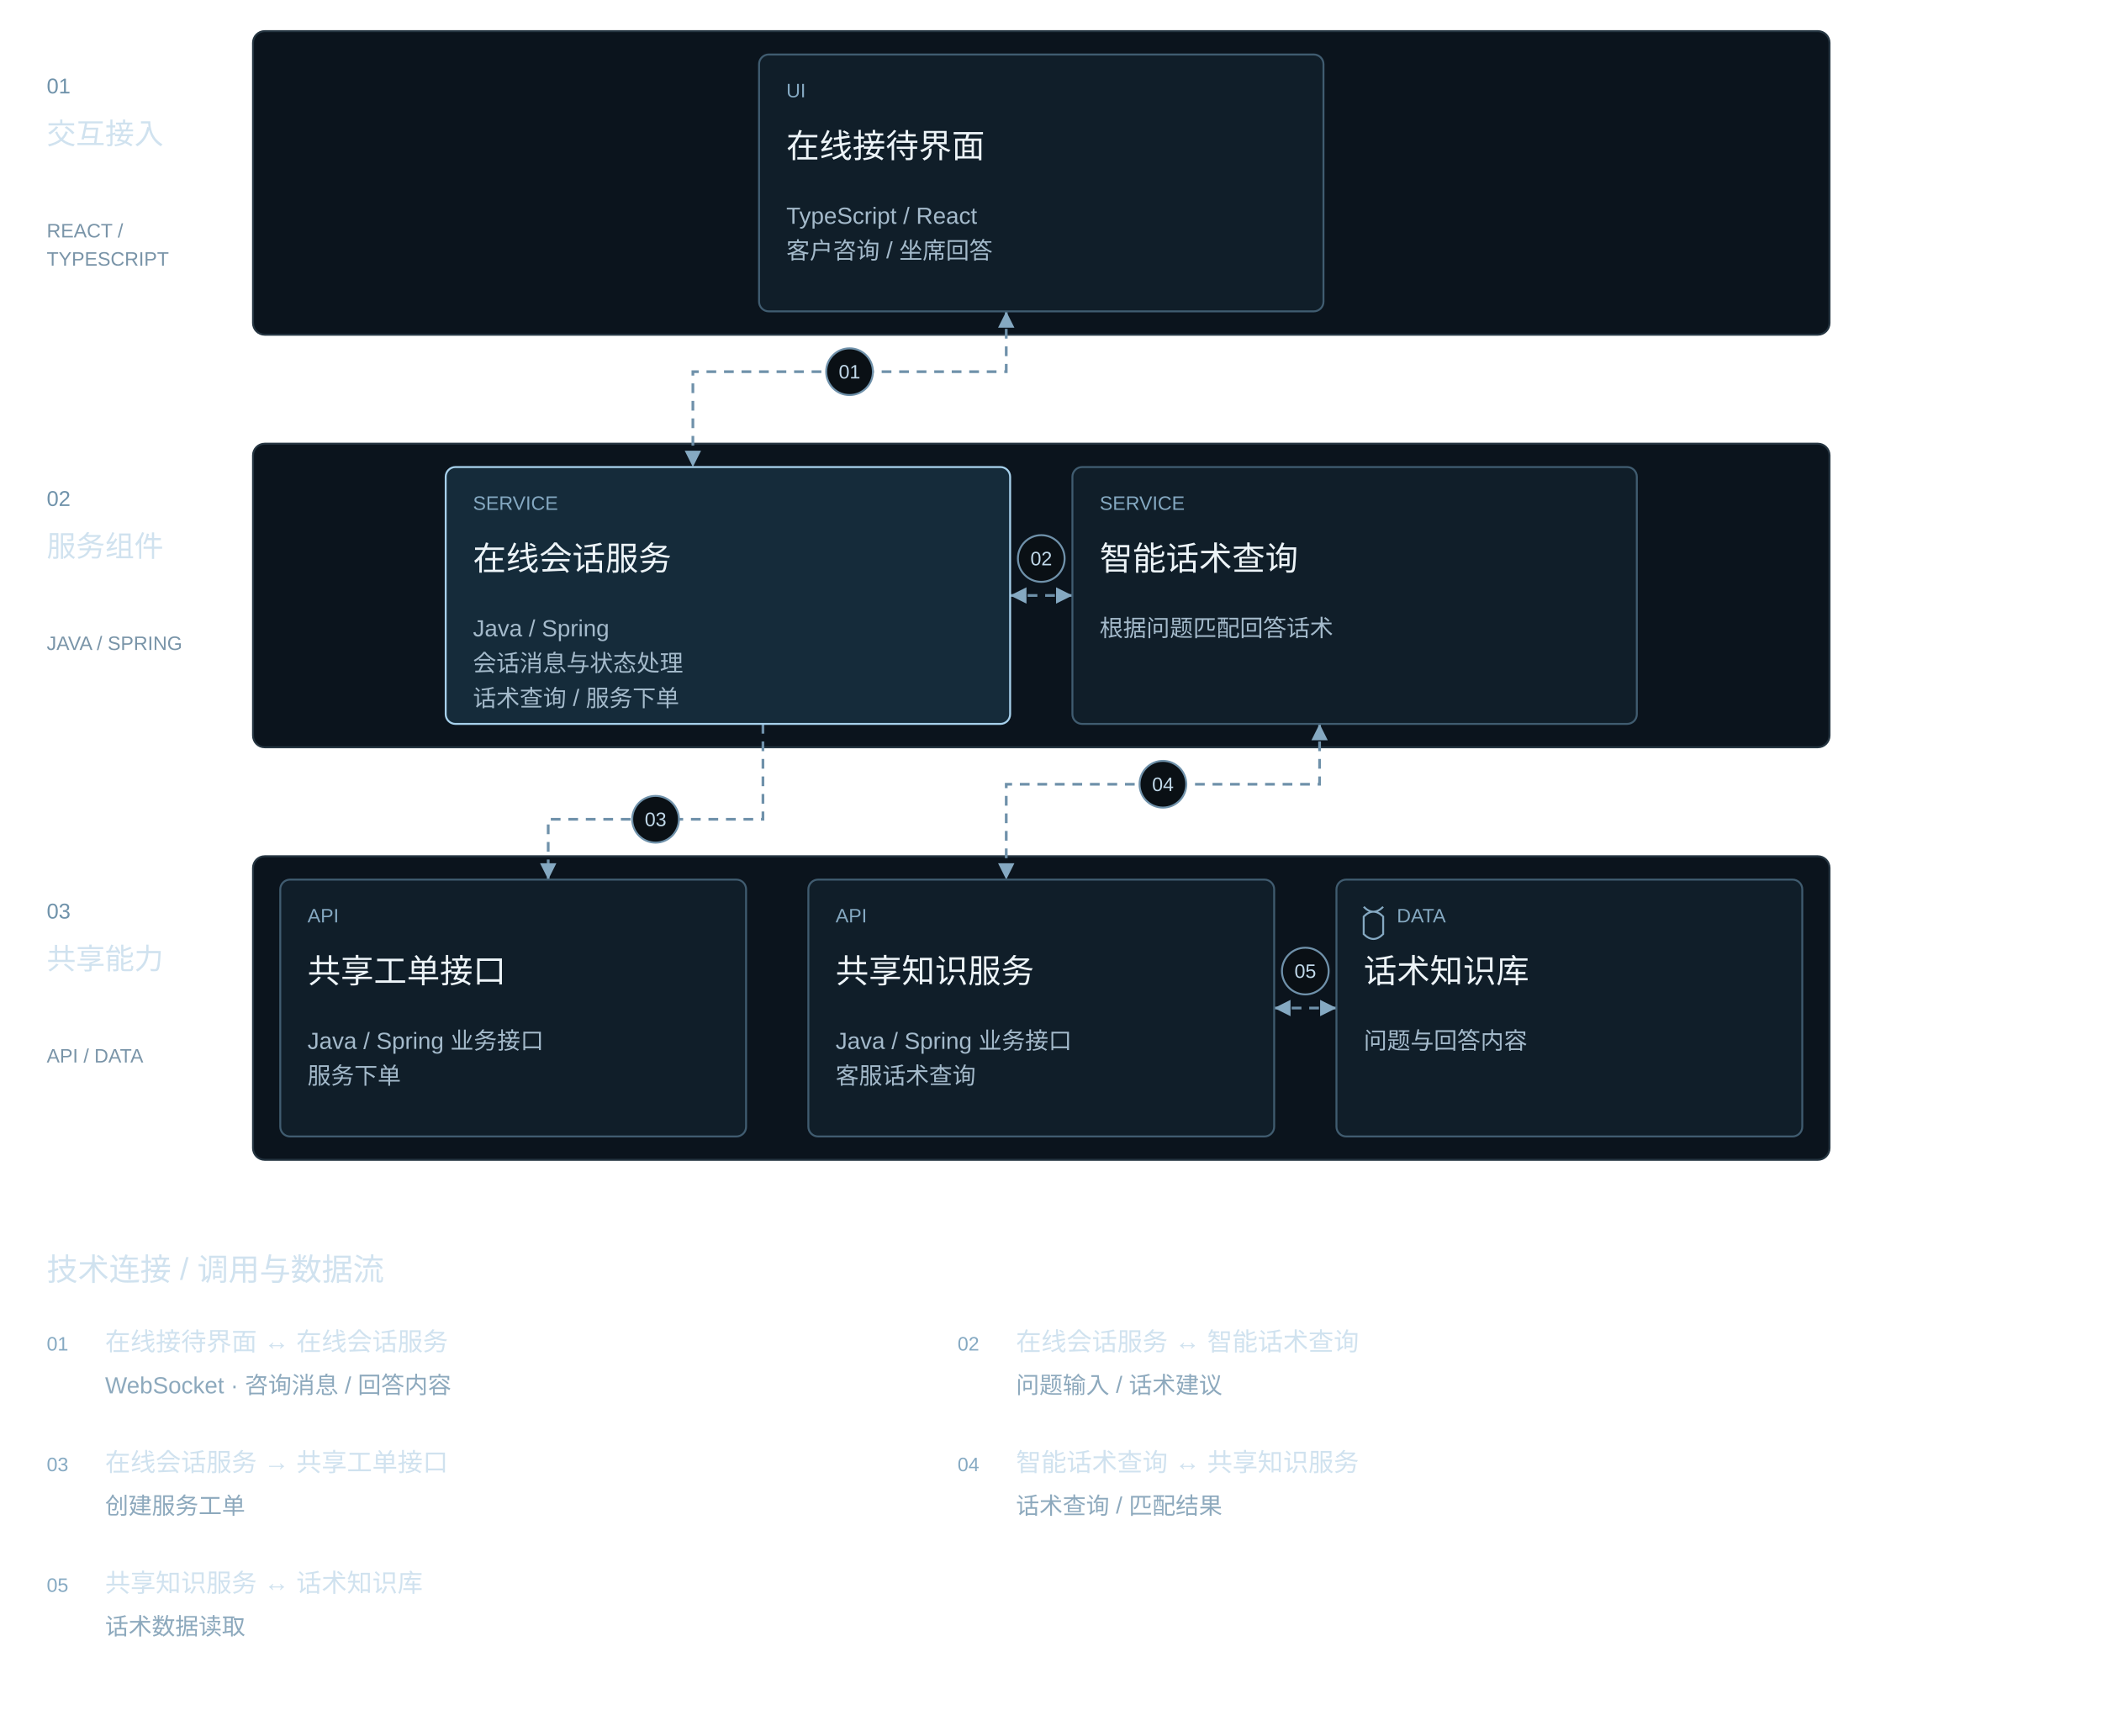
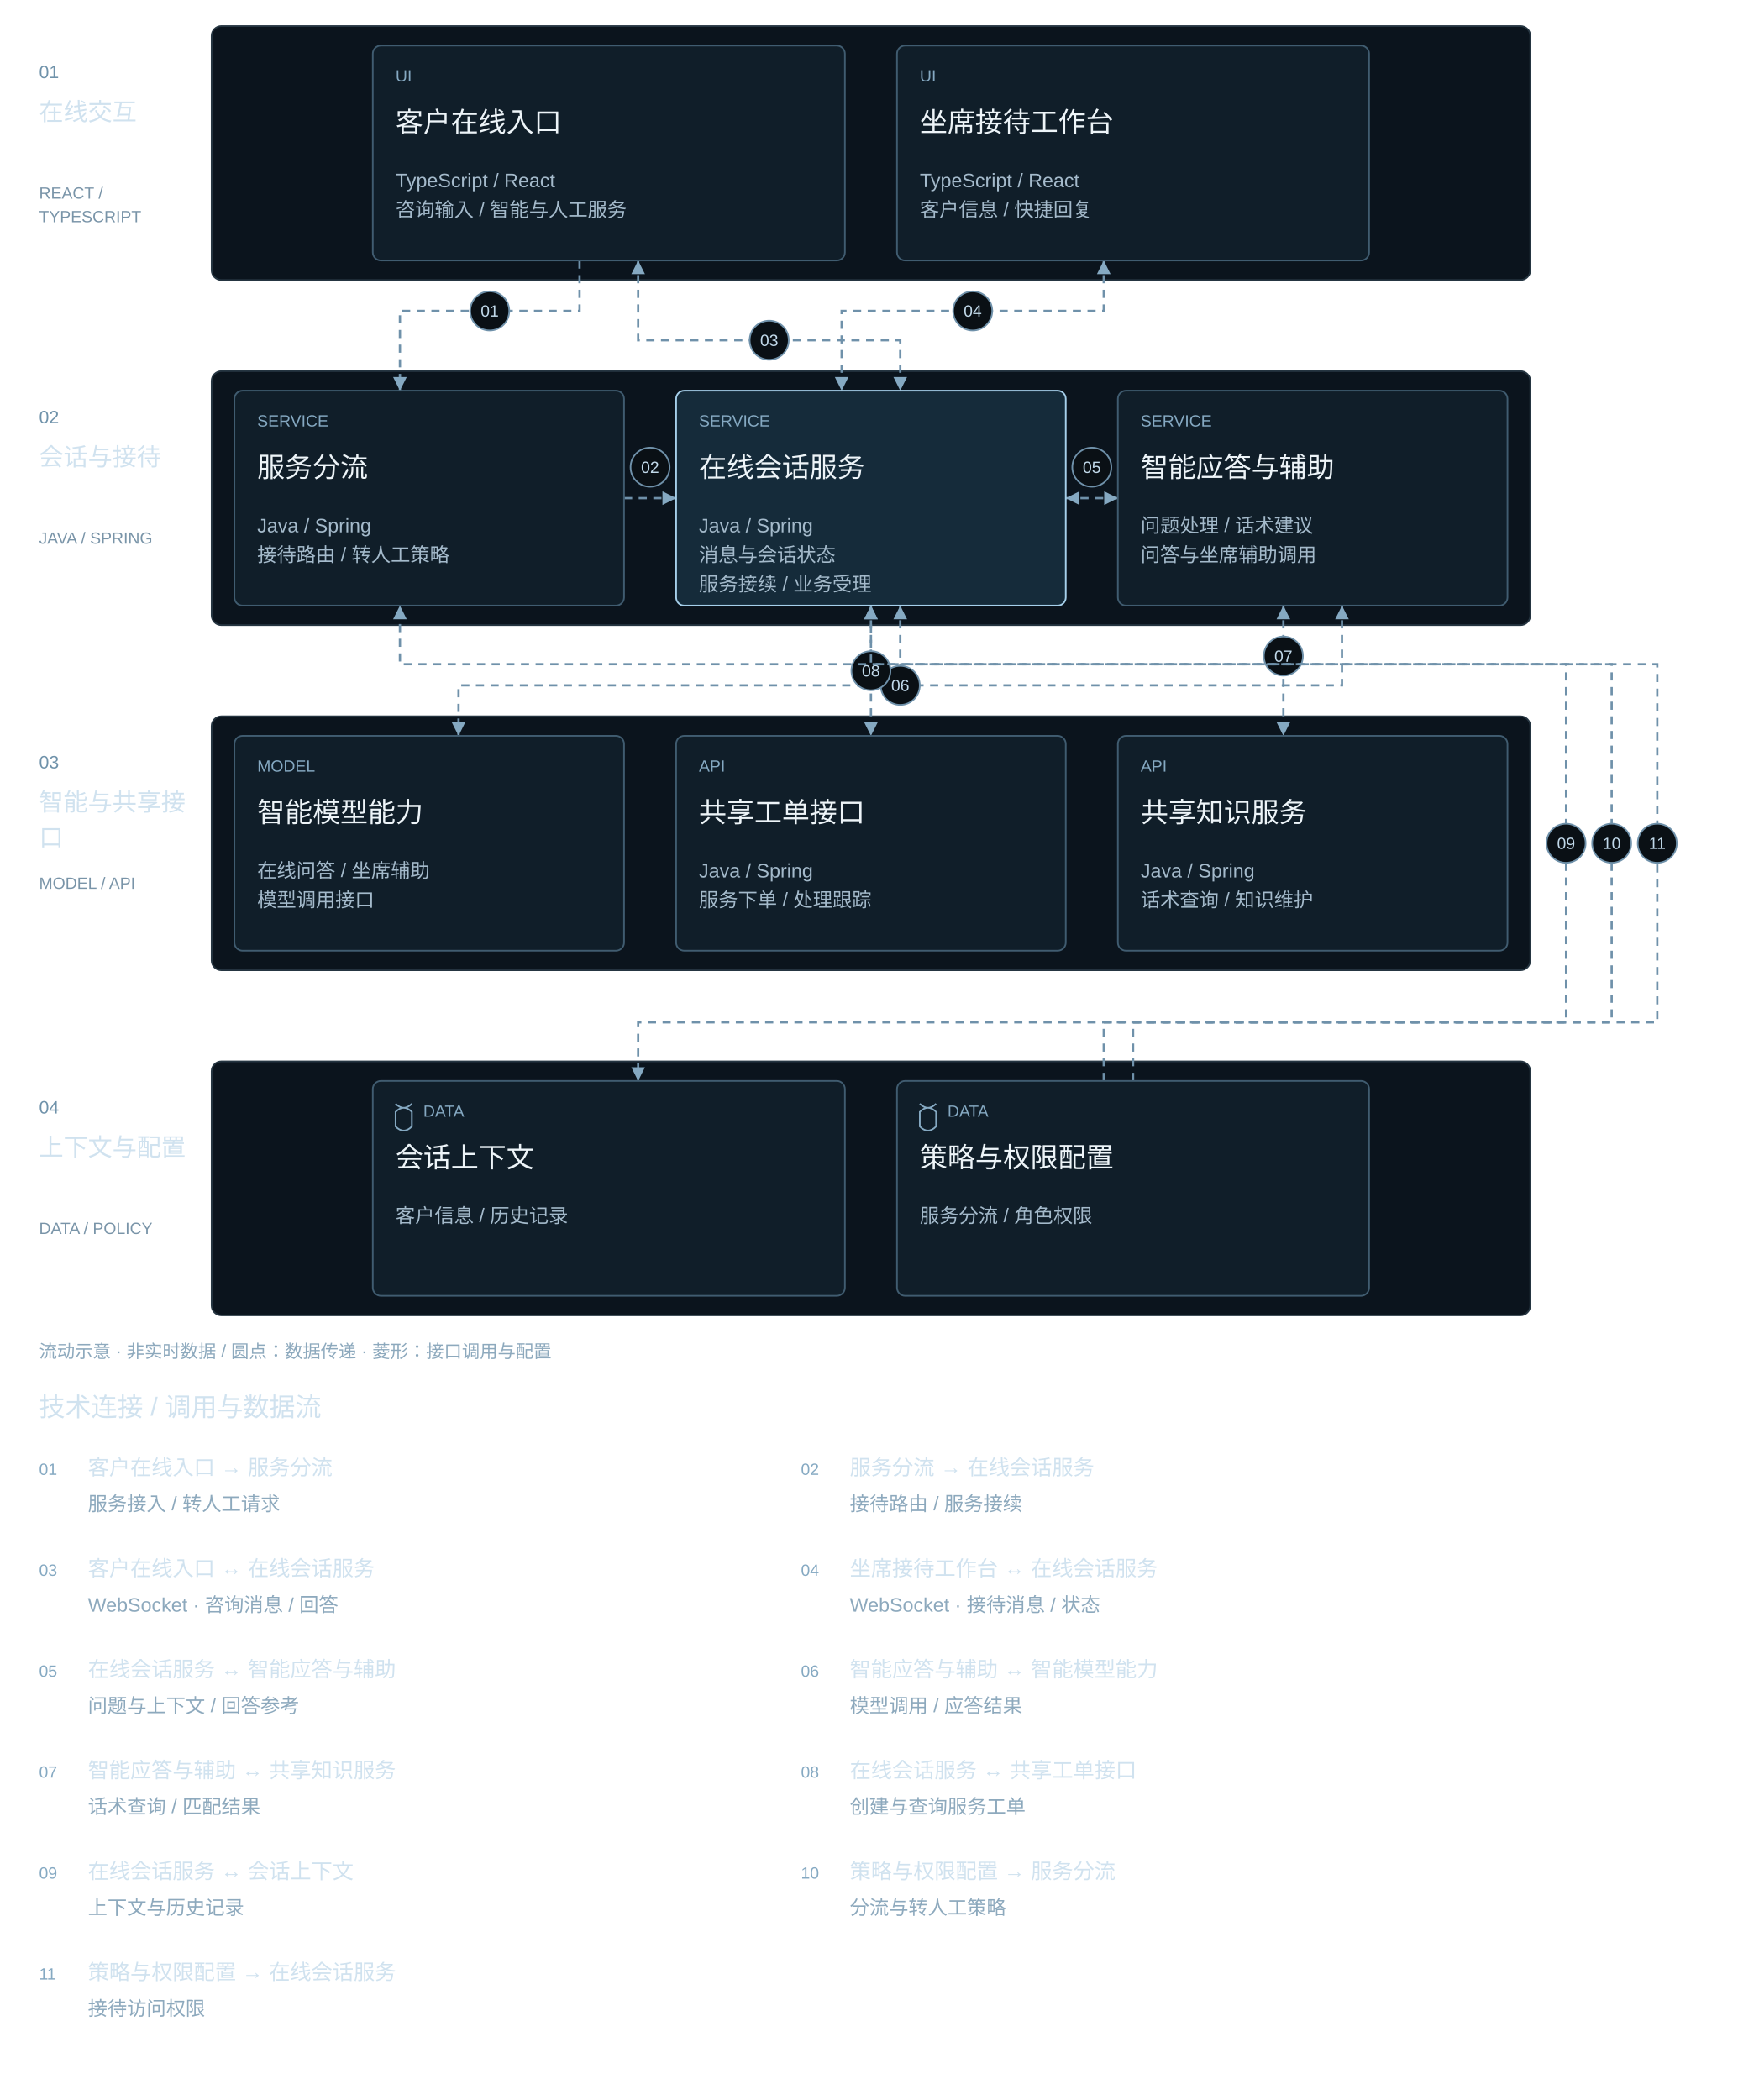
- <svg xmlns="http://www.w3.org/2000/svg" viewBox="0 0 1080 892" role="img" aria-labelledby="title-customer-service-online desc-customer-service-online" style="font-family:Arial,'PingFang SC','Microsoft YaHei',sans-serif;background:#0a1015">
+ <svg xmlns="http://www.w3.org/2000/svg" viewBox="0 0 1080 1290" role="img" aria-labelledby="title-customer-service-online" aria-describedby="desc-customer-service-online" style="font-family:Arial,'PingFang SC','Microsoft YaHei',sans-serif;background:#0a1015">
+   <style>.architecture-packet{pointer-events:none}svg[data-motion="paused"] .architecture-packet{visibility:hidden}@media(prefers-reduced-motion:reduce){.architecture-packet{display:none}}</style>
  <defs>
    <marker id="arrow-customer-service-online" viewBox="0 0 10 10" refX="10" refY="5" markerWidth="6" markerHeight="6" orient="auto-start-reverse">
      <path d="M0 0 L10 5 L0 10" fill="#85a9c2" />
    </marker>
  </defs>
  <g data-layer="access">
    <rect x="130" y="16" width="810" height="156" rx="6" fill="#0b141d" stroke="#253541" />
    <text x="24" y="48" fill="#6f92aa" font-size="11" text-anchor="start">
      <tspan x="24" dy="0">01</tspan>
    </text>
    <text x="24" y="74" fill="#d0e2ef" font-size="15" text-anchor="start">
-       <tspan x="24" dy="0">交互接入</tspan>
+       <tspan x="24" dy="0">在线交互</tspan>
    </text>
    <text x="24" y="122" fill="#7994a8" font-size="10" text-anchor="start">
      <tspan x="24" dy="0">REACT /</tspan>
      <tspan x="24" dy="14.5">TYPESCRIPT</tspan>
    </text>
  </g>
  <g data-layer="service">
    <rect x="130" y="228" width="810" height="156" rx="6" fill="#0b141d" stroke="#253541" />
    <text x="24" y="260" fill="#6f92aa" font-size="11" text-anchor="start">
      <tspan x="24" dy="0">02</tspan>
    </text>
    <text x="24" y="286" fill="#d0e2ef" font-size="15" text-anchor="start">
-       <tspan x="24" dy="0">服务组件</tspan>
+       <tspan x="24" dy="0">会话与接待</tspan>
    </text>
    <text x="24" y="334" fill="#7994a8" font-size="10" text-anchor="start">
      <tspan x="24" dy="0">JAVA / SPRING</tspan>
    </text>
  </g>
  <g data-layer="shared">
    <rect x="130" y="440" width="810" height="156" rx="6" fill="#0b141d" stroke="#253541" />
    <text x="24" y="472" fill="#6f92aa" font-size="11" text-anchor="start">
      <tspan x="24" dy="0">03</tspan>
    </text>
    <text x="24" y="498" fill="#d0e2ef" font-size="15" text-anchor="start">
-       <tspan x="24" dy="0">共享能力</tspan>
+       <tspan x="24" dy="0">智能与共享接</tspan>
+       <tspan x="24" dy="21.75">口</tspan>
    </text>
    <text x="24" y="546" fill="#7994a8" font-size="10" text-anchor="start">
-       <tspan x="24" dy="0">API / DATA</tspan>
-     </text>
-   </g>
-   <g data-edge="01">
-     <path d="M517 160 V191 H356 V240" fill="none" stroke="#6f91aa" stroke-width="1.4" stroke-dasharray="5 4" marker-start="url(#arrow-customer-service-online)" marker-end="url(#arrow-customer-service-online)" />
-     <circle cx="436.5" cy="191" r="12" fill="#0a1015" stroke="#6f91aa" />
-     <text x="436.5" y="194.5" fill="#c1d9ea" font-size="10" text-anchor="middle">
-       <tspan x="436.5" dy="0">01</tspan>
-     </text>
-   </g>
-   <g data-edge="02">
-     <path d="M519 306 H551" fill="none" stroke="#6f91aa" stroke-width="1.4" stroke-dasharray="5 4" marker-start="url(#arrow-customer-service-online)" marker-end="url(#arrow-customer-service-online)" />
-     <circle cx="535" cy="287" r="12" fill="#0a1015" stroke="#6f91aa" />
-     <text x="535" y="290.5" fill="#c1d9ea" font-size="10" text-anchor="middle">
-       <tspan x="535" dy="0">02</tspan>
-     </text>
-   </g>
-   <g data-edge="03">
-     <path d="M392 372 V421 H281.667 V452" fill="none" stroke="#6f91aa" stroke-width="1.4" stroke-dasharray="5 4" marker-end="url(#arrow-customer-service-online)" />
-     <circle cx="336.833" cy="421" r="12" fill="#0a1015" stroke="#6f91aa" />
-     <text x="336.833" y="424.5" fill="#c1d9ea" font-size="10" text-anchor="middle">
-       <tspan x="336.833" dy="0">03</tspan>
-     </text>
-   </g>
-   <g data-edge="04">
-     <path d="M678 372 V403 H517 V452" fill="none" stroke="#6f91aa" stroke-width="1.4" stroke-dasharray="5 4" marker-start="url(#arrow-customer-service-online)" marker-end="url(#arrow-customer-service-online)" />
-     <circle cx="597.5" cy="403" r="12" fill="#0a1015" stroke="#6f91aa" />
-     <text x="597.5" y="406.5" fill="#c1d9ea" font-size="10" text-anchor="middle">
+       <tspan x="24" dy="0">MODEL / API</tspan>
+     </text>
+   </g>
+   <g data-layer="context">
+     <rect x="130" y="652" width="810" height="156" rx="6" fill="#0b141d" stroke="#253541" />
+     <text x="24" y="684" fill="#6f92aa" font-size="11" text-anchor="start">
+       <tspan x="24" dy="0">04</tspan>
+     </text>
+     <text x="24" y="710" fill="#d0e2ef" font-size="15" text-anchor="start">
+       <tspan x="24" dy="0">上下文与配置</tspan>
+     </text>
+     <text x="24" y="758" fill="#7994a8" font-size="10" text-anchor="start">
+       <tspan x="24" dy="0">DATA / POLICY</tspan>
+     </text>
+   </g>
+   <g data-edge="01" data-kind="call">
+     <path class="architecture-route" d="M356 160 V191 H245.667 V240" fill="none" stroke="#6f91aa" stroke-width="1.4" stroke-dasharray="5 4" marker-end="url(#arrow-customer-service-online)" />
+     <g class="architecture-packet packet-support" data-direction="forward" aria-hidden="true" opacity="0">
+       <circle r="9" fill="#efc896" opacity=".12" />
+       <circle r="5.5" fill="#efc896" opacity=".18" />
+       <path d="M0 -4 L4 0 L0 4 L-4 0 Z" fill="#efc896" />
+       <animateMotion path="M356 160 V191 H245.667 V240" keyPoints="0;1;1" keyTimes="0;.82;1" calcMode="linear" dur="2.55s" begin="-0.00s" repeatCount="indefinite" />
+       <animate attributeName="opacity" values="0;1;1;0;0" keyTimes="0;.035;.76;.82;1" calcMode="linear" dur="2.55s" begin="-0.00s" repeatCount="indefinite" />
+     </g>
+     <circle cx="300.833" cy="191" r="12" fill="#0a1015" stroke="#6f91aa" />
+     <text x="300.833" y="194.5" fill="#c1d9ea" font-size="10" text-anchor="middle">
+       <tspan x="300.833" dy="0">01</tspan>
+     </text>
+   </g>
+   <g data-edge="02" data-kind="call">
+     <path class="architecture-route" d="M383.333 306 H415.333" fill="none" stroke="#6f91aa" stroke-width="1.4" stroke-dasharray="5 4" marker-end="url(#arrow-customer-service-online)" />
+     <g class="architecture-packet packet-support" data-direction="forward" aria-hidden="true" opacity="0">
+       <circle r="9" fill="#efc896" opacity=".12" />
+       <circle r="5.5" fill="#efc896" opacity=".18" />
+       <path d="M0 -4 L4 0 L0 4 L-4 0 Z" fill="#efc896" />
+       <animateMotion path="M383.333 306 H415.333" keyPoints="0;1;1" keyTimes="0;.82;1" calcMode="linear" dur="2.55s" begin="-0.43s" repeatCount="indefinite" />
+       <animate attributeName="opacity" values="0;1;1;0;0" keyTimes="0;.035;.76;.82;1" calcMode="linear" dur="2.55s" begin="-0.43s" repeatCount="indefinite" />
+     </g>
+     <circle cx="399.333" cy="287" r="12" fill="#0a1015" stroke="#6f91aa" />
+     <text x="399.333" y="290.5" fill="#c1d9ea" font-size="10" text-anchor="middle">
+       <tspan x="399.333" dy="0">02</tspan>
+     </text>
+   </g>
+   <g data-edge="03" data-kind="call">
+     <path class="architecture-route" d="M392 160 V209 H553 V240" fill="none" stroke="#6f91aa" stroke-width="1.4" stroke-dasharray="5 4" marker-start="url(#arrow-customer-service-online)" marker-end="url(#arrow-customer-service-online)" />
+     <g class="architecture-packet packet-support" data-direction="forward" aria-hidden="true" opacity="0">
+       <circle r="9" fill="#efc896" opacity=".12" />
+       <circle r="5.5" fill="#efc896" opacity=".18" />
+       <path d="M0 -4 L4 0 L0 4 L-4 0 Z" fill="#efc896" />
+       <animateMotion path="M392 160 V209 H553 V240" keyPoints="0;1;1" keyTimes="0;.82;1" calcMode="linear" dur="2.58s" begin="-0.86s" repeatCount="indefinite" />
+       <animate attributeName="opacity" values="0;1;1;0;0" keyTimes="0;.035;.76;.82;1" calcMode="linear" dur="2.58s" begin="-0.86s" repeatCount="indefinite" />
+     </g>
+     <g class="architecture-packet packet-support" data-direction="reverse" aria-hidden="true" opacity="0">
+       <circle r="9" fill="#efc896" opacity=".12" />
+       <circle r="5.5" fill="#efc896" opacity=".18" />
+       <path d="M0 -4 L4 0 L0 4 L-4 0 Z" fill="#efc896" />
+       <animateMotion path="M392 160 V209 H553 V240" keyPoints="1;0;0" keyTimes="0;.82;1" calcMode="linear" dur="2.58s" begin="-1.96s" repeatCount="indefinite" />
+       <animate attributeName="opacity" values="0;1;1;0;0" keyTimes="0;.035;.76;.82;1" calcMode="linear" dur="2.58s" begin="-1.96s" repeatCount="indefinite" />
+     </g>
+     <circle cx="472.5" cy="209" r="12" fill="#0a1015" stroke="#6f91aa" />
+     <text x="472.5" y="212.5" fill="#c1d9ea" font-size="10" text-anchor="middle">
+       <tspan x="472.5" dy="0">03</tspan>
+     </text>
+   </g>
+   <g data-edge="04" data-kind="call">
+     <path class="architecture-route" d="M678 160 V191 H517 V240" fill="none" stroke="#6f91aa" stroke-width="1.4" stroke-dasharray="5 4" marker-start="url(#arrow-customer-service-online)" marker-end="url(#arrow-customer-service-online)" />
+     <g class="architecture-packet packet-support" data-direction="forward" aria-hidden="true" opacity="0">
+       <circle r="9" fill="#efc896" opacity=".12" />
+       <circle r="5.5" fill="#efc896" opacity=".18" />
+       <path d="M0 -4 L4 0 L0 4 L-4 0 Z" fill="#efc896" />
+       <animateMotion path="M678 160 V191 H517 V240" keyPoints="0;1;1" keyTimes="0;.82;1" calcMode="linear" dur="2.58s" begin="-1.29s" repeatCount="indefinite" />
+       <animate attributeName="opacity" values="0;1;1;0;0" keyTimes="0;.035;.76;.82;1" calcMode="linear" dur="2.58s" begin="-1.29s" repeatCount="indefinite" />
+     </g>
+     <g class="architecture-packet packet-support" data-direction="reverse" aria-hidden="true" opacity="0">
+       <circle r="9" fill="#efc896" opacity=".12" />
+       <circle r="5.5" fill="#efc896" opacity=".18" />
+       <path d="M0 -4 L4 0 L0 4 L-4 0 Z" fill="#efc896" />
+       <animateMotion path="M678 160 V191 H517 V240" keyPoints="1;0;0" keyTimes="0;.82;1" calcMode="linear" dur="2.58s" begin="-2.39s" repeatCount="indefinite" />
+       <animate attributeName="opacity" values="0;1;1;0;0" keyTimes="0;.035;.76;.82;1" calcMode="linear" dur="2.58s" begin="-2.39s" repeatCount="indefinite" />
+     </g>
+     <circle cx="597.5" cy="191" r="12" fill="#0a1015" stroke="#6f91aa" />
+     <text x="597.5" y="194.5" fill="#c1d9ea" font-size="10" text-anchor="middle">
      <tspan x="597.5" dy="0">04</tspan>
    </text>
  </g>
-   <g data-edge="05">
-     <path d="M654.667 518 H686.667" fill="none" stroke="#6f91aa" stroke-width="1.4" stroke-dasharray="5 4" marker-start="url(#arrow-customer-service-online)" marker-end="url(#arrow-customer-service-online)" />
-     <circle cx="670.667" cy="499" r="12" fill="#0a1015" stroke="#6f91aa" />
-     <text x="670.667" y="502.5" fill="#c1d9ea" font-size="10" text-anchor="middle">
+   <g data-edge="05" data-kind="call">
+     <path class="architecture-route" d="M654.667 306 H686.667" fill="none" stroke="#6f91aa" stroke-width="1.4" stroke-dasharray="5 4" marker-start="url(#arrow-customer-service-online)" marker-end="url(#arrow-customer-service-online)" />
+     <g class="architecture-packet packet-support" data-direction="forward" aria-hidden="true" opacity="0">
+       <circle r="9" fill="#efc896" opacity=".12" />
+       <circle r="5.5" fill="#efc896" opacity=".18" />
+       <path d="M0 -4 L4 0 L0 4 L-4 0 Z" fill="#efc896" />
+       <animateMotion path="M654.667 306 H686.667" keyPoints="0;1;1" keyTimes="0;.82;1" calcMode="linear" dur="2.55s" begin="-1.72s" repeatCount="indefinite" />
+       <animate attributeName="opacity" values="0;1;1;0;0" keyTimes="0;.035;.76;.82;1" calcMode="linear" dur="2.55s" begin="-1.72s" repeatCount="indefinite" />
+     </g>
+     <g class="architecture-packet packet-support" data-direction="reverse" aria-hidden="true" opacity="0">
+       <circle r="9" fill="#efc896" opacity=".12" />
+       <circle r="5.5" fill="#efc896" opacity=".18" />
+       <path d="M0 -4 L4 0 L0 4 L-4 0 Z" fill="#efc896" />
+       <animateMotion path="M654.667 306 H686.667" keyPoints="1;0;0" keyTimes="0;.82;1" calcMode="linear" dur="2.55s" begin="-0.27s" repeatCount="indefinite" />
+       <animate attributeName="opacity" values="0;1;1;0;0" keyTimes="0;.035;.76;.82;1" calcMode="linear" dur="2.55s" begin="-0.27s" repeatCount="indefinite" />
+     </g>
+     <circle cx="670.667" cy="287" r="12" fill="#0a1015" stroke="#6f91aa" />
+     <text x="670.667" y="290.5" fill="#c1d9ea" font-size="10" text-anchor="middle">
      <tspan x="670.667" dy="0">05</tspan>
    </text>
  </g>
+   <g data-edge="06" data-kind="call">
+     <path class="architecture-route" d="M824.333 372 V421 H281.667 V452" fill="none" stroke="#6f91aa" stroke-width="1.4" stroke-dasharray="5 4" marker-start="url(#arrow-customer-service-online)" marker-end="url(#arrow-customer-service-online)" />
+     <g class="architecture-packet packet-support" data-direction="forward" aria-hidden="true" opacity="0">
+       <circle r="9" fill="#efc896" opacity=".12" />
+       <circle r="5.5" fill="#efc896" opacity=".18" />
+       <path d="M0 -4 L4 0 L0 4 L-4 0 Z" fill="#efc896" />
+       <animateMotion path="M824.333 372 V421 H281.667 V452" keyPoints="0;1;1" keyTimes="0;.82;1" calcMode="linear" dur="5.63s" begin="-2.15s" repeatCount="indefinite" />
+       <animate attributeName="opacity" values="0;1;1;0;0" keyTimes="0;.035;.76;.82;1" calcMode="linear" dur="5.63s" begin="-2.15s" repeatCount="indefinite" />
+     </g>
+     <g class="architecture-packet packet-support" data-direction="reverse" aria-hidden="true" opacity="0">
+       <circle r="9" fill="#efc896" opacity=".12" />
+       <circle r="5.5" fill="#efc896" opacity=".18" />
+       <path d="M0 -4 L4 0 L0 4 L-4 0 Z" fill="#efc896" />
+       <animateMotion path="M824.333 372 V421 H281.667 V452" keyPoints="1;0;0" keyTimes="0;.82;1" calcMode="linear" dur="5.63s" begin="-3.25s" repeatCount="indefinite" />
+       <animate attributeName="opacity" values="0;1;1;0;0" keyTimes="0;.035;.76;.82;1" calcMode="linear" dur="5.63s" begin="-3.25s" repeatCount="indefinite" />
+     </g>
+     <circle cx="553" cy="421" r="12" fill="#0a1015" stroke="#6f91aa" />
+     <text x="553" y="424.5" fill="#c1d9ea" font-size="10" text-anchor="middle">
+       <tspan x="553" dy="0">06</tspan>
+     </text>
+   </g>
+   <g data-edge="07" data-kind="call">
+     <path class="architecture-route" d="M788.333 372 V403 H788.333 V452" fill="none" stroke="#6f91aa" stroke-width="1.4" stroke-dasharray="5 4" marker-start="url(#arrow-customer-service-online)" marker-end="url(#arrow-customer-service-online)" />
+     <g class="architecture-packet packet-support" data-direction="forward" aria-hidden="true" opacity="0">
+       <circle r="9" fill="#efc896" opacity=".12" />
+       <circle r="5.5" fill="#efc896" opacity=".18" />
+       <path d="M0 -4 L4 0 L0 4 L-4 0 Z" fill="#efc896" />
+       <animateMotion path="M788.333 372 V403 H788.333 V452" keyPoints="0;1;1" keyTimes="0;.82;1" calcMode="linear" dur="2.55s" begin="-0.03s" repeatCount="indefinite" />
+       <animate attributeName="opacity" values="0;1;1;0;0" keyTimes="0;.035;.76;.82;1" calcMode="linear" dur="2.55s" begin="-0.03s" repeatCount="indefinite" />
+     </g>
+     <g class="architecture-packet packet-support" data-direction="reverse" aria-hidden="true" opacity="0">
+       <circle r="9" fill="#efc896" opacity=".12" />
+       <circle r="5.5" fill="#efc896" opacity=".18" />
+       <path d="M0 -4 L4 0 L0 4 L-4 0 Z" fill="#efc896" />
+       <animateMotion path="M788.333 372 V403 H788.333 V452" keyPoints="1;0;0" keyTimes="0;.82;1" calcMode="linear" dur="2.55s" begin="-1.13s" repeatCount="indefinite" />
+       <animate attributeName="opacity" values="0;1;1;0;0" keyTimes="0;.035;.76;.82;1" calcMode="linear" dur="2.55s" begin="-1.13s" repeatCount="indefinite" />
+     </g>
+     <circle cx="788.333" cy="403" r="12" fill="#0a1015" stroke="#6f91aa" />
+     <text x="788.333" y="406.5" fill="#c1d9ea" font-size="10" text-anchor="middle">
+       <tspan x="788.333" dy="0">07</tspan>
+     </text>
+   </g>
+   <g data-edge="08" data-kind="call">
+     <path class="architecture-route" d="M535 372 V412 H535 V452" fill="none" stroke="#6f91aa" stroke-width="1.4" stroke-dasharray="5 4" marker-start="url(#arrow-customer-service-online)" marker-end="url(#arrow-customer-service-online)" />
+     <g class="architecture-packet packet-support" data-direction="forward" aria-hidden="true" opacity="0">
+       <circle r="9" fill="#efc896" opacity=".12" />
+       <circle r="5.5" fill="#efc896" opacity=".18" />
+       <path d="M0 -4 L4 0 L0 4 L-4 0 Z" fill="#efc896" />
+       <animateMotion path="M535 372 V412 H535 V452" keyPoints="0;1;1" keyTimes="0;.82;1" calcMode="linear" dur="2.55s" begin="-0.46s" repeatCount="indefinite" />
+       <animate attributeName="opacity" values="0;1;1;0;0" keyTimes="0;.035;.76;.82;1" calcMode="linear" dur="2.55s" begin="-0.46s" repeatCount="indefinite" />
+     </g>
+     <g class="architecture-packet packet-support" data-direction="reverse" aria-hidden="true" opacity="0">
+       <circle r="9" fill="#efc896" opacity=".12" />
+       <circle r="5.5" fill="#efc896" opacity=".18" />
+       <path d="M0 -4 L4 0 L0 4 L-4 0 Z" fill="#efc896" />
+       <animateMotion path="M535 372 V412 H535 V452" keyPoints="1;0;0" keyTimes="0;.82;1" calcMode="linear" dur="2.55s" begin="-1.56s" repeatCount="indefinite" />
+       <animate attributeName="opacity" values="0;1;1;0;0" keyTimes="0;.035;.76;.82;1" calcMode="linear" dur="2.55s" begin="-1.56s" repeatCount="indefinite" />
+     </g>
+     <circle cx="535" cy="412" r="12" fill="#0a1015" stroke="#6f91aa" />
+     <text x="535" y="415.5" fill="#c1d9ea" font-size="10" text-anchor="middle">
+       <tspan x="535" dy="0">08</tspan>
+     </text>
+   </g>
+   <g data-edge="09" data-kind="call">
+     <path class="architecture-route" d="M553 372 V408 H962 V628 H392 V664" fill="none" stroke="#6f91aa" stroke-width="1.4" stroke-dasharray="5 4" marker-start="url(#arrow-customer-service-online)" marker-end="url(#arrow-customer-service-online)" />
+     <g class="architecture-packet packet-support" data-direction="forward" aria-hidden="true" opacity="0">
+       <circle r="9" fill="#efc896" opacity=".12" />
+       <circle r="5.5" fill="#efc896" opacity=".18" />
+       <path d="M0 -4 L4 0 L0 4 L-4 0 Z" fill="#efc896" />
+       <animateMotion path="M553 372 V408 H962 V628 H392 V664" keyPoints="0;1;1" keyTimes="0;.82;1" calcMode="linear" dur="7.05s" begin="-3.44s" repeatCount="indefinite" />
+       <animate attributeName="opacity" values="0;1;1;0;0" keyTimes="0;.035;.76;.82;1" calcMode="linear" dur="7.05s" begin="-3.44s" repeatCount="indefinite" />
+     </g>
+     <g class="architecture-packet packet-support" data-direction="reverse" aria-hidden="true" opacity="0">
+       <circle r="9" fill="#efc896" opacity=".12" />
+       <circle r="5.5" fill="#efc896" opacity=".18" />
+       <path d="M0 -4 L4 0 L0 4 L-4 0 Z" fill="#efc896" />
+       <animateMotion path="M553 372 V408 H962 V628 H392 V664" keyPoints="1;0;0" keyTimes="0;.82;1" calcMode="linear" dur="7.05s" begin="-4.54s" repeatCount="indefinite" />
+       <animate attributeName="opacity" values="0;1;1;0;0" keyTimes="0;.035;.76;.82;1" calcMode="linear" dur="7.05s" begin="-4.54s" repeatCount="indefinite" />
+     </g>
+     <circle cx="962" cy="518" r="12" fill="#0a1015" stroke="#6f91aa" />
+     <text x="962" y="521.5" fill="#c1d9ea" font-size="10" text-anchor="middle">
+       <tspan x="962" dy="0">09</tspan>
+     </text>
+   </g>
+   <g data-edge="10" data-kind="config">
+     <path class="architecture-route" d="M678 664 V628 H990 V408 H245.667 V372" fill="none" stroke="#6f91aa" stroke-width="1.4" stroke-dasharray="5 4" marker-end="url(#arrow-customer-service-online)" />
+     <g class="architecture-packet packet-support" data-direction="forward" aria-hidden="true" opacity="0">
+       <circle r="9" fill="#efc896" opacity=".12" />
+       <circle r="5.5" fill="#efc896" opacity=".18" />
+       <path d="M0 -4 L4 0 L0 4 L-4 0 Z" fill="#efc896" />
+       <animateMotion path="M678 664 V628 H990 V408 H245.667 V372" keyPoints="0;1;1" keyTimes="0;.82;1" calcMode="linear" dur="7.05s" begin="-3.87s" repeatCount="indefinite" />
+       <animate attributeName="opacity" values="0;1;1;0;0" keyTimes="0;.035;.76;.82;1" calcMode="linear" dur="7.05s" begin="-3.87s" repeatCount="indefinite" />
+     </g>
+     <circle cx="990" cy="518" r="12" fill="#0a1015" stroke="#6f91aa" />
+     <text x="990" y="521.5" fill="#c1d9ea" font-size="10" text-anchor="middle">
+       <tspan x="990" dy="0">10</tspan>
+     </text>
+   </g>
+   <g data-edge="11" data-kind="config">
+     <path class="architecture-route" d="M696 664 V628 H1018 V408 H535 V372" fill="none" stroke="#6f91aa" stroke-width="1.4" stroke-dasharray="5 4" marker-end="url(#arrow-customer-service-online)" />
+     <g class="architecture-packet packet-support" data-direction="forward" aria-hidden="true" opacity="0">
+       <circle r="9" fill="#efc896" opacity=".12" />
+       <circle r="5.5" fill="#efc896" opacity=".18" />
+       <path d="M0 -4 L4 0 L0 4 L-4 0 Z" fill="#efc896" />
+       <animateMotion path="M696 664 V628 H1018 V408 H535 V372" keyPoints="0;1;1" keyTimes="0;.82;1" calcMode="linear" dur="7.05s" begin="-4.30s" repeatCount="indefinite" />
+       <animate attributeName="opacity" values="0;1;1;0;0" keyTimes="0;.035;.76;.82;1" calcMode="linear" dur="7.05s" begin="-4.30s" repeatCount="indefinite" />
+     </g>
+     <circle cx="1018" cy="518" r="12" fill="#0a1015" stroke="#6f91aa" />
+     <text x="1018" y="521.5" fill="#c1d9ea" font-size="10" text-anchor="middle">
+       <tspan x="1018" dy="0">11</tspan>
+     </text>
+   </g>
+   <g data-node="client">
+     <rect x="229" y="28" width="290" height="132" rx="5" fill="#101e29" stroke="#405c70" />
+     <text x="243" y="50" fill="#85a9c2" font-size="10" text-anchor="start">
+       <tspan x="243" dy="0">UI</tspan>
+     </text>
+     <text x="243" y="81" fill="#edf4f8" font-size="17" text-anchor="start">
+       <tspan x="243" dy="0">客户在线入口</tspan>
+     </text>
+     <text x="243" y="115" fill="#a4bacb" font-size="12" text-anchor="start">
+       <tspan x="243" dy="0">TypeScript / React</tspan>
+       <tspan x="243" dy="18">咨询输入 / 智能与人工服务</tspan>
+     </text>
+   </g>
  <g data-node="ui">
-     <rect x="390" y="28" width="290" height="132" rx="5" fill="#101e29" stroke="#405c70" />
-     <text x="404" y="50" fill="#85a9c2" font-size="10" text-anchor="start">
-       <tspan x="404" dy="0">UI</tspan>
-     </text>
-     <text x="404" y="81" fill="#edf4f8" font-size="17" text-anchor="start">
-       <tspan x="404" dy="0">在线接待界面</tspan>
-     </text>
-     <text x="404" y="115" fill="#a4bacb" font-size="12" text-anchor="start">
-       <tspan x="404" dy="0">TypeScript / React</tspan>
-       <tspan x="404" dy="18">客户咨询 / 坐席回答</tspan>
+     <rect x="551" y="28" width="290" height="132" rx="5" fill="#101e29" stroke="#405c70" />
+     <text x="565" y="50" fill="#85a9c2" font-size="10" text-anchor="start">
+       <tspan x="565" dy="0">UI</tspan>
+     </text>
+     <text x="565" y="81" fill="#edf4f8" font-size="17" text-anchor="start">
+       <tspan x="565" dy="0">坐席接待工作台</tspan>
+     </text>
+     <text x="565" y="115" fill="#a4bacb" font-size="12" text-anchor="start">
+       <tspan x="565" dy="0">TypeScript / React</tspan>
+       <tspan x="565" dy="18">客户信息 / 快捷回复</tspan>
+     </text>
+   </g>
+   <g data-node="router">
+     <rect x="144" y="240" width="239.333" height="132" rx="5" fill="#101e29" stroke="#405c70" />
+     <text x="158" y="262" fill="#85a9c2" font-size="10" text-anchor="start">
+       <tspan x="158" dy="0">SERVICE</tspan>
+     </text>
+     <text x="158" y="293" fill="#edf4f8" font-size="17" text-anchor="start">
+       <tspan x="158" dy="0">服务分流</tspan>
+     </text>
+     <text x="158" y="327" fill="#a4bacb" font-size="12" text-anchor="start">
+       <tspan x="158" dy="0">Java / Spring</tspan>
+       <tspan x="158" dy="18">接待路由 / 转人工策略</tspan>
    </text>
  </g>
  <g data-node="session">
-     <rect x="229" y="240" width="290" height="132" rx="5" fill="#152b3a" stroke="#a6d0eb" />
-     <text x="243" y="262" fill="#85a9c2" font-size="10" text-anchor="start">
-       <tspan x="243" dy="0">SERVICE</tspan>
-     </text>
-     <text x="243" y="293" fill="#edf4f8" font-size="17" text-anchor="start">
-       <tspan x="243" dy="0">在线会话服务</tspan>
-     </text>
-     <text x="243" y="327" fill="#a4bacb" font-size="12" text-anchor="start">
-       <tspan x="243" dy="0">Java / Spring</tspan>
-       <tspan x="243" dy="18">会话消息与状态处理</tspan>
-       <tspan x="243" dy="18">话术查询 / 服务下单</tspan>
-     </text>
-   </g>
-   <g data-node="lookup">
-     <rect x="551" y="240" width="290" height="132" rx="5" fill="#101e29" stroke="#405c70" />
-     <text x="565" y="262" fill="#85a9c2" font-size="10" text-anchor="start">
-       <tspan x="565" dy="0">SERVICE</tspan>
-     </text>
-     <text x="565" y="293" fill="#edf4f8" font-size="17" text-anchor="start">
-       <tspan x="565" dy="0">智能话术查询</tspan>
-     </text>
-     <text x="565" y="327" fill="#a4bacb" font-size="12" text-anchor="start">
-       <tspan x="565" dy="0">根据问题匹配回答话术</tspan>
-     </text>
-   </g>
-   <g data-node="ticket">
+     <rect x="415.333" y="240" width="239.333" height="132" rx="5" fill="#152b3a" stroke="#a6d0eb" />
+     <text x="429.333" y="262" fill="#85a9c2" font-size="10" text-anchor="start">
+       <tspan x="429.333" dy="0">SERVICE</tspan>
+     </text>
+     <text x="429.333" y="293" fill="#edf4f8" font-size="17" text-anchor="start">
+       <tspan x="429.333" dy="0">在线会话服务</tspan>
+     </text>
+     <text x="429.333" y="327" fill="#a4bacb" font-size="12" text-anchor="start">
+       <tspan x="429.333" dy="0">Java / Spring</tspan>
+       <tspan x="429.333" dy="18">消息与会话状态</tspan>
+       <tspan x="429.333" dy="18">服务接续 / 业务受理</tspan>
+     </text>
+   </g>
+   <g data-node="assistant">
+     <rect x="686.667" y="240" width="239.333" height="132" rx="5" fill="#101e29" stroke="#405c70" />
+     <text x="700.667" y="262" fill="#85a9c2" font-size="10" text-anchor="start">
+       <tspan x="700.667" dy="0">SERVICE</tspan>
+     </text>
+     <text x="700.667" y="293" fill="#edf4f8" font-size="17" text-anchor="start">
+       <tspan x="700.667" dy="0">智能应答与辅助</tspan>
+     </text>
+     <text x="700.667" y="327" fill="#a4bacb" font-size="12" text-anchor="start">
+       <tspan x="700.667" dy="0">问题处理 / 话术建议</tspan>
+       <tspan x="700.667" dy="18">问答与坐席辅助调用</tspan>
+     </text>
+   </g>
+   <g data-node="model">
    <rect x="144" y="452" width="239.333" height="132" rx="5" fill="#101e29" stroke="#405c70" />
    <text x="158" y="474" fill="#85a9c2" font-size="10" text-anchor="start">
-       <tspan x="158" dy="0">API</tspan>
+       <tspan x="158" dy="0">MODEL</tspan>
    </text>
    <text x="158" y="505" fill="#edf4f8" font-size="17" text-anchor="start">
-       <tspan x="158" dy="0">共享工单接口</tspan>
+       <tspan x="158" dy="0">智能模型能力</tspan>
    </text>
    <text x="158" y="539" fill="#a4bacb" font-size="12" text-anchor="start">
-       <tspan x="158" dy="0">Java / Spring 业务接口</tspan>
-       <tspan x="158" dy="18">服务下单</tspan>
-     </text>
-   </g>
-   <g data-node="knowledge">
+       <tspan x="158" dy="0">在线问答 / 坐席辅助</tspan>
+       <tspan x="158" dy="18">模型调用接口</tspan>
+     </text>
+   </g>
+   <g data-node="ticket">
    <rect x="415.333" y="452" width="239.333" height="132" rx="5" fill="#101e29" stroke="#405c70" />
    <text x="429.333" y="474" fill="#85a9c2" font-size="10" text-anchor="start">
      <tspan x="429.333" dy="0">API</tspan>
    </text>
    <text x="429.333" y="505" fill="#edf4f8" font-size="17" text-anchor="start">
-       <tspan x="429.333" dy="0">共享知识服务</tspan>
+       <tspan x="429.333" dy="0">共享工单接口</tspan>
    </text>
    <text x="429.333" y="539" fill="#a4bacb" font-size="12" text-anchor="start">
-       <tspan x="429.333" dy="0">Java / Spring 业务接口</tspan>
-       <tspan x="429.333" dy="18">客服话术查询</tspan>
-     </text>
-   </g>
-   <g data-node="store">
+       <tspan x="429.333" dy="0">Java / Spring</tspan>
+       <tspan x="429.333" dy="18">服务下单 / 处理跟踪</tspan>
+     </text>
+   </g>
+   <g data-node="knowledge">
    <rect x="686.667" y="452" width="239.333" height="132" rx="5" fill="#101e29" stroke="#405c70" />
-     <path d="M700.667 471 q5 -5 10 0 v9 q-5 5 -10 0 z m0 -5 q5 5 10 0" fill="none" stroke="#85a9c2" />
-     <text x="717.667" y="474" fill="#85a9c2" font-size="10" text-anchor="start">
-       <tspan x="717.667" dy="0">DATA</tspan>
+     <text x="700.667" y="474" fill="#85a9c2" font-size="10" text-anchor="start">
+       <tspan x="700.667" dy="0">API</tspan>
    </text>
    <text x="700.667" y="505" fill="#edf4f8" font-size="17" text-anchor="start">
-       <tspan x="700.667" dy="0">话术知识库</tspan>
+       <tspan x="700.667" dy="0">共享知识服务</tspan>
    </text>
    <text x="700.667" y="539" fill="#a4bacb" font-size="12" text-anchor="start">
-       <tspan x="700.667" dy="0">问题与回答内容</tspan>
-     </text>
-   </g>
-   <text x="24" y="658" fill="#d0e2ef" font-size="16" text-anchor="start">
+       <tspan x="700.667" dy="0">Java / Spring</tspan>
+       <tspan x="700.667" dy="18">话术查询 / 知识维护</tspan>
+     </text>
+   </g>
+   <g data-node="history">
+     <rect x="229" y="664" width="290" height="132" rx="5" fill="#101e29" stroke="#405c70" />
+     <path d="M243 683 q5 -5 10 0 v9 q-5 5 -10 0 z m0 -5 q5 5 10 0" fill="none" stroke="#85a9c2" />
+     <text x="260" y="686" fill="#85a9c2" font-size="10" text-anchor="start">
+       <tspan x="260" dy="0">DATA</tspan>
+     </text>
+     <text x="243" y="717" fill="#edf4f8" font-size="17" text-anchor="start">
+       <tspan x="243" dy="0">会话上下文</tspan>
+     </text>
+     <text x="243" y="751" fill="#a4bacb" font-size="12" text-anchor="start">
+       <tspan x="243" dy="0">客户信息 / 历史记录</tspan>
+     </text>
+   </g>
+   <g data-node="settings">
+     <rect x="551" y="664" width="290" height="132" rx="5" fill="#101e29" stroke="#405c70" />
+     <path d="M565 683 q5 -5 10 0 v9 q-5 5 -10 0 z m0 -5 q5 5 10 0" fill="none" stroke="#85a9c2" />
+     <text x="582" y="686" fill="#85a9c2" font-size="10" text-anchor="start">
+       <tspan x="582" dy="0">DATA</tspan>
+     </text>
+     <text x="565" y="717" fill="#edf4f8" font-size="17" text-anchor="start">
+       <tspan x="565" dy="0">策略与权限配置</tspan>
+     </text>
+     <text x="565" y="751" fill="#a4bacb" font-size="12" text-anchor="start">
+       <tspan x="565" dy="0">服务分流 / 角色权限</tspan>
+     </text>
+   </g>
+   <text x="24" y="834" fill="#8da9bd" font-size="11" text-anchor="start">
+     <tspan x="24" dy="0">流动示意 · 非实时数据 / 圆点：数据传递 · 菱形：接口调用与配置</tspan>
+   </text>
+   <text x="24" y="870" fill="#d0e2ef" font-size="16" text-anchor="start">
    <tspan x="24" dy="0">技术连接 / 调用与数据流</tspan>
  </text>
-   <text x="24" y="694" fill="#85a9c2" font-size="10" text-anchor="start">
+   <text x="24" y="906" fill="#85a9c2" font-size="10" text-anchor="start">
    <tspan x="24" dy="0">01</tspan>
  </text>
-   <text x="54" y="694" fill="#d0e2ef" font-size="13" text-anchor="start">
-     <tspan x="54" dy="0">在线接待界面 ↔ 在线会话服务</tspan>
-   </text>
-   <text x="54" y="716" fill="#8da9bd" font-size="12" text-anchor="start">
-     <tspan x="54" dy="0">WebSocket · 咨询消息 / 回答内容</tspan>
-   </text>
-   <text x="492" y="694" fill="#85a9c2" font-size="10" text-anchor="start">
+   <text x="54" y="906" fill="#d0e2ef" font-size="13" text-anchor="start">
+     <tspan x="54" dy="0">客户在线入口 → 服务分流</tspan>
+   </text>
+   <text x="54" y="928" fill="#8da9bd" font-size="12" text-anchor="start">
+     <tspan x="54" dy="0">服务接入 / 转人工请求</tspan>
+   </text>
+   <text x="492" y="906" fill="#85a9c2" font-size="10" text-anchor="start">
    <tspan x="492" dy="0">02</tspan>
  </text>
-   <text x="522" y="694" fill="#d0e2ef" font-size="13" text-anchor="start">
-     <tspan x="522" dy="0">在线会话服务 ↔ 智能话术查询</tspan>
-   </text>
-   <text x="522" y="716" fill="#8da9bd" font-size="12" text-anchor="start">
-     <tspan x="522" dy="0">问题输入 / 话术建议</tspan>
-   </text>
-   <text x="24" y="756" fill="#85a9c2" font-size="10" text-anchor="start">
+   <text x="522" y="906" fill="#d0e2ef" font-size="13" text-anchor="start">
+     <tspan x="522" dy="0">服务分流 → 在线会话服务</tspan>
+   </text>
+   <text x="522" y="928" fill="#8da9bd" font-size="12" text-anchor="start">
+     <tspan x="522" dy="0">接待路由 / 服务接续</tspan>
+   </text>
+   <text x="24" y="968" fill="#85a9c2" font-size="10" text-anchor="start">
    <tspan x="24" dy="0">03</tspan>
  </text>
-   <text x="54" y="756" fill="#d0e2ef" font-size="13" text-anchor="start">
-     <tspan x="54" dy="0">在线会话服务 → 共享工单接口</tspan>
-   </text>
-   <text x="54" y="778" fill="#8da9bd" font-size="12" text-anchor="start">
-     <tspan x="54" dy="0">创建服务工单</tspan>
-   </text>
-   <text x="492" y="756" fill="#85a9c2" font-size="10" text-anchor="start">
+   <text x="54" y="968" fill="#d0e2ef" font-size="13" text-anchor="start">
+     <tspan x="54" dy="0">客户在线入口 ↔ 在线会话服务</tspan>
+   </text>
+   <text x="54" y="990" fill="#8da9bd" font-size="12" text-anchor="start">
+     <tspan x="54" dy="0">WebSocket · 咨询消息 / 回答</tspan>
+   </text>
+   <text x="492" y="968" fill="#85a9c2" font-size="10" text-anchor="start">
    <tspan x="492" dy="0">04</tspan>
  </text>
-   <text x="522" y="756" fill="#d0e2ef" font-size="13" text-anchor="start">
-     <tspan x="522" dy="0">智能话术查询 ↔ 共享知识服务</tspan>
-   </text>
-   <text x="522" y="778" fill="#8da9bd" font-size="12" text-anchor="start">
-     <tspan x="522" dy="0">话术查询 / 匹配结果</tspan>
-   </text>
-   <text x="24" y="818" fill="#85a9c2" font-size="10" text-anchor="start">
+   <text x="522" y="968" fill="#d0e2ef" font-size="13" text-anchor="start">
+     <tspan x="522" dy="0">坐席接待工作台 ↔ 在线会话服务</tspan>
+   </text>
+   <text x="522" y="990" fill="#8da9bd" font-size="12" text-anchor="start">
+     <tspan x="522" dy="0">WebSocket · 接待消息 / 状态</tspan>
+   </text>
+   <text x="24" y="1030" fill="#85a9c2" font-size="10" text-anchor="start">
    <tspan x="24" dy="0">05</tspan>
  </text>
-   <text x="54" y="818" fill="#d0e2ef" font-size="13" text-anchor="start">
-     <tspan x="54" dy="0">共享知识服务 ↔ 话术知识库</tspan>
-   </text>
-   <text x="54" y="840" fill="#8da9bd" font-size="12" text-anchor="start">
-     <tspan x="54" dy="0">话术数据读取</tspan>
+   <text x="54" y="1030" fill="#d0e2ef" font-size="13" text-anchor="start">
+     <tspan x="54" dy="0">在线会话服务 ↔ 智能应答与辅助</tspan>
+   </text>
+   <text x="54" y="1052" fill="#8da9bd" font-size="12" text-anchor="start">
+     <tspan x="54" dy="0">问题与上下文 / 回答参考</tspan>
+   </text>
+   <text x="492" y="1030" fill="#85a9c2" font-size="10" text-anchor="start">
+     <tspan x="492" dy="0">06</tspan>
+   </text>
+   <text x="522" y="1030" fill="#d0e2ef" font-size="13" text-anchor="start">
+     <tspan x="522" dy="0">智能应答与辅助 ↔ 智能模型能力</tspan>
+   </text>
+   <text x="522" y="1052" fill="#8da9bd" font-size="12" text-anchor="start">
+     <tspan x="522" dy="0">模型调用 / 应答结果</tspan>
+   </text>
+   <text x="24" y="1092" fill="#85a9c2" font-size="10" text-anchor="start">
+     <tspan x="24" dy="0">07</tspan>
+   </text>
+   <text x="54" y="1092" fill="#d0e2ef" font-size="13" text-anchor="start">
+     <tspan x="54" dy="0">智能应答与辅助 ↔ 共享知识服务</tspan>
+   </text>
+   <text x="54" y="1114" fill="#8da9bd" font-size="12" text-anchor="start">
+     <tspan x="54" dy="0">话术查询 / 匹配结果</tspan>
+   </text>
+   <text x="492" y="1092" fill="#85a9c2" font-size="10" text-anchor="start">
+     <tspan x="492" dy="0">08</tspan>
+   </text>
+   <text x="522" y="1092" fill="#d0e2ef" font-size="13" text-anchor="start">
+     <tspan x="522" dy="0">在线会话服务 ↔ 共享工单接口</tspan>
+   </text>
+   <text x="522" y="1114" fill="#8da9bd" font-size="12" text-anchor="start">
+     <tspan x="522" dy="0">创建与查询服务工单</tspan>
+   </text>
+   <text x="24" y="1154" fill="#85a9c2" font-size="10" text-anchor="start">
+     <tspan x="24" dy="0">09</tspan>
+   </text>
+   <text x="54" y="1154" fill="#d0e2ef" font-size="13" text-anchor="start">
+     <tspan x="54" dy="0">在线会话服务 ↔ 会话上下文</tspan>
+   </text>
+   <text x="54" y="1176" fill="#8da9bd" font-size="12" text-anchor="start">
+     <tspan x="54" dy="0">上下文与历史记录</tspan>
+   </text>
+   <text x="492" y="1154" fill="#85a9c2" font-size="10" text-anchor="start">
+     <tspan x="492" dy="0">10</tspan>
+   </text>
+   <text x="522" y="1154" fill="#d0e2ef" font-size="13" text-anchor="start">
+     <tspan x="522" dy="0">策略与权限配置 → 服务分流</tspan>
+   </text>
+   <text x="522" y="1176" fill="#8da9bd" font-size="12" text-anchor="start">
+     <tspan x="522" dy="0">分流与转人工策略</tspan>
+   </text>
+   <text x="24" y="1216" fill="#85a9c2" font-size="10" text-anchor="start">
+     <tspan x="24" dy="0">11</tspan>
+   </text>
+   <text x="54" y="1216" fill="#d0e2ef" font-size="13" text-anchor="start">
+     <tspan x="54" dy="0">策略与权限配置 → 在线会话服务</tspan>
+   </text>
+   <text x="54" y="1238" fill="#8da9bd" font-size="12" text-anchor="start">
+     <tspan x="54" dy="0">接待访问权限</tspan>
  </text>
</svg>
